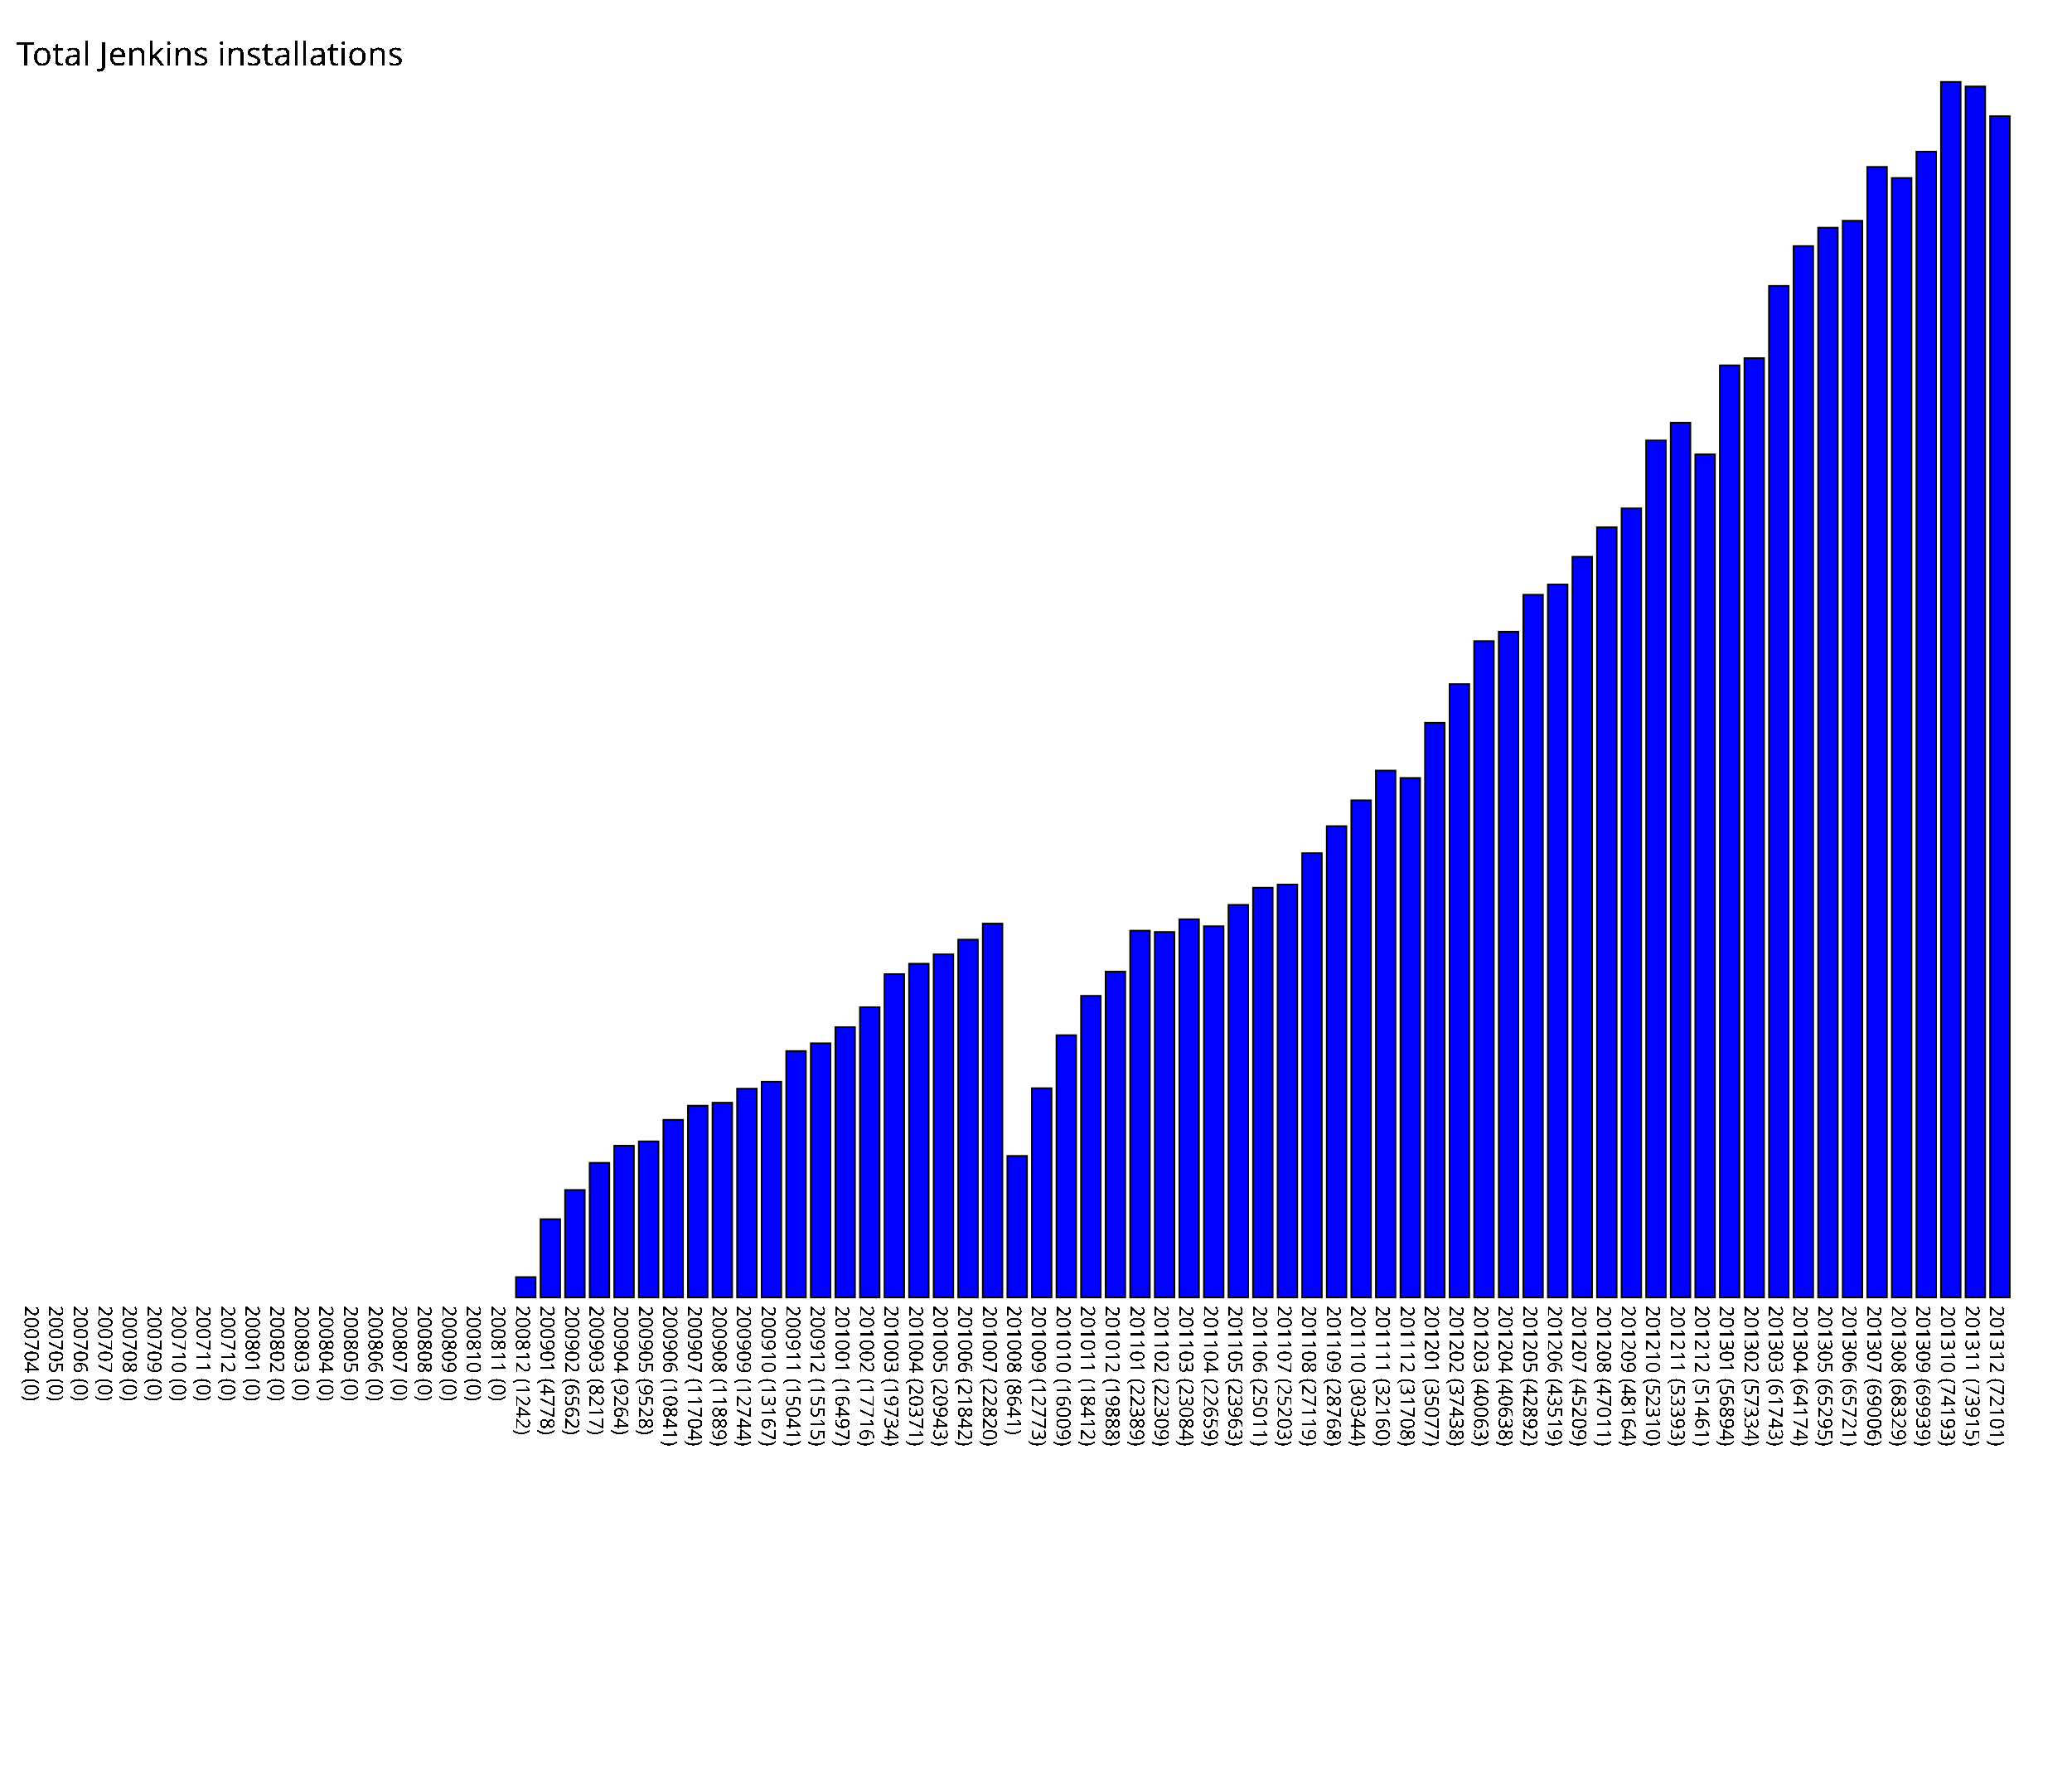
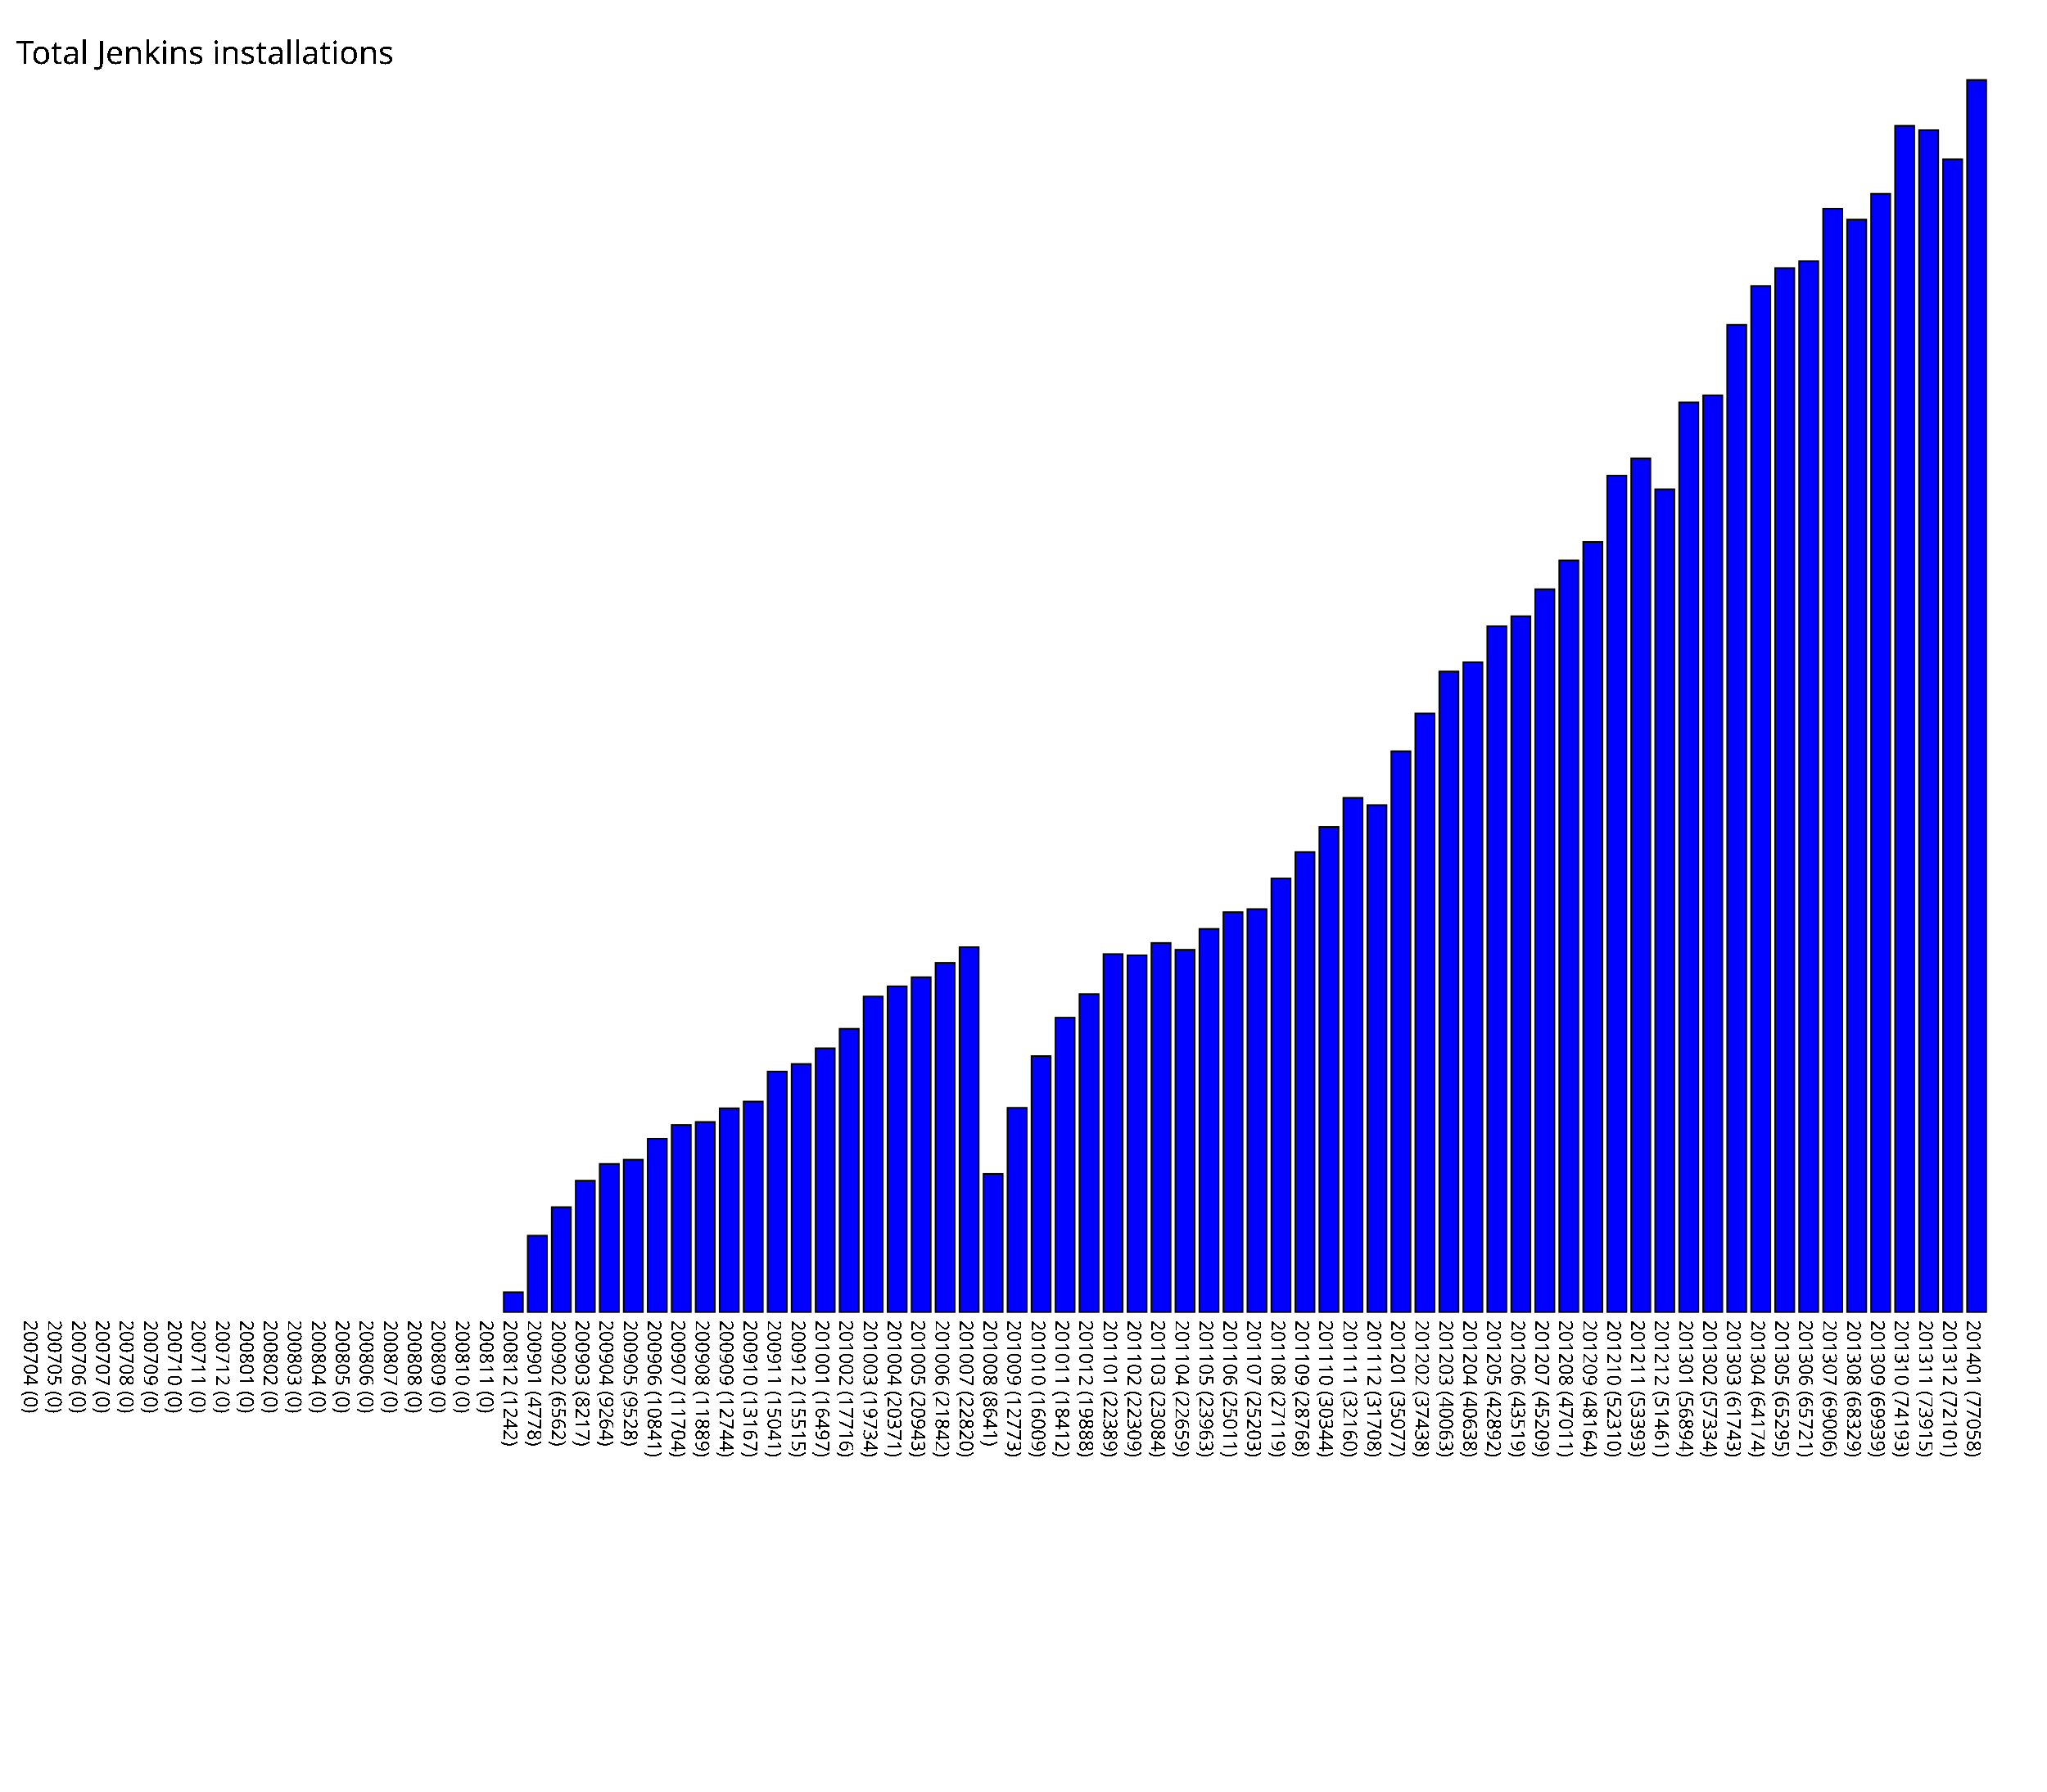
- <svg xmlns="http://www.w3.org/2000/svg" version="1.1" preserveAspectRatio="xMidYMid meet" viewBox="0 0 1265 1091.93">
-   <rect fill="blue" height="0" stroke="black" width="12" x="15" y="791.93" />
-   <text x="15" y="796.93" font-family="Tahoma" font-size="12" transform="rotate(90 15,796.93)" text-rendering="optimizeSpeed" fill="#000000;">200704 (0)</text>
-   <rect fill="blue" height="0" stroke="black" width="12" x="30" y="791.93" />
-   <text x="30" y="796.93" font-family="Tahoma" font-size="12" transform="rotate(90 30,796.93)" text-rendering="optimizeSpeed" fill="#000000;">200705 (0)</text>
-   <rect fill="blue" height="0" stroke="black" width="12" x="45" y="791.93" />
-   <text x="45" y="796.93" font-family="Tahoma" font-size="12" transform="rotate(90 45,796.93)" text-rendering="optimizeSpeed" fill="#000000;">200706 (0)</text>
-   <rect fill="blue" height="0" stroke="black" width="12" x="60" y="791.93" />
-   <text x="60" y="796.93" font-family="Tahoma" font-size="12" transform="rotate(90 60,796.93)" text-rendering="optimizeSpeed" fill="#000000;">200707 (0)</text>
-   <rect fill="blue" height="0" stroke="black" width="12" x="75" y="791.93" />
-   <text x="75" y="796.93" font-family="Tahoma" font-size="12" transform="rotate(90 75,796.93)" text-rendering="optimizeSpeed" fill="#000000;">200708 (0)</text>
-   <rect fill="blue" height="0" stroke="black" width="12" x="90" y="791.93" />
-   <text x="90" y="796.93" font-family="Tahoma" font-size="12" transform="rotate(90 90,796.93)" text-rendering="optimizeSpeed" fill="#000000;">200709 (0)</text>
-   <rect fill="blue" height="0" stroke="black" width="12" x="105" y="791.93" />
-   <text x="105" y="796.93" font-family="Tahoma" font-size="12" transform="rotate(90 105,796.93)" text-rendering="optimizeSpeed" fill="#000000;">200710 (0)</text>
-   <rect fill="blue" height="0" stroke="black" width="12" x="120" y="791.93" />
-   <text x="120" y="796.93" font-family="Tahoma" font-size="12" transform="rotate(90 120,796.93)" text-rendering="optimizeSpeed" fill="#000000;">200711 (0)</text>
-   <rect fill="blue" height="0" stroke="black" width="12" x="135" y="791.93" />
-   <text x="135" y="796.93" font-family="Tahoma" font-size="12" transform="rotate(90 135,796.93)" text-rendering="optimizeSpeed" fill="#000000;">200712 (0)</text>
-   <rect fill="blue" height="0" stroke="black" width="12" x="150" y="791.93" />
-   <text x="150" y="796.93" font-family="Tahoma" font-size="12" transform="rotate(90 150,796.93)" text-rendering="optimizeSpeed" fill="#000000;">200801 (0)</text>
-   <rect fill="blue" height="0" stroke="black" width="12" x="165" y="791.93" />
-   <text x="165" y="796.93" font-family="Tahoma" font-size="12" transform="rotate(90 165,796.93)" text-rendering="optimizeSpeed" fill="#000000;">200802 (0)</text>
-   <rect fill="blue" height="0" stroke="black" width="12" x="180" y="791.93" />
-   <text x="180" y="796.93" font-family="Tahoma" font-size="12" transform="rotate(90 180,796.93)" text-rendering="optimizeSpeed" fill="#000000;">200803 (0)</text>
-   <rect fill="blue" height="0" stroke="black" width="12" x="195" y="791.93" />
-   <text x="195" y="796.93" font-family="Tahoma" font-size="12" transform="rotate(90 195,796.93)" text-rendering="optimizeSpeed" fill="#000000;">200804 (0)</text>
-   <rect fill="blue" height="0" stroke="black" width="12" x="210" y="791.93" />
-   <text x="210" y="796.93" font-family="Tahoma" font-size="12" transform="rotate(90 210,796.93)" text-rendering="optimizeSpeed" fill="#000000;">200805 (0)</text>
-   <rect fill="blue" height="0" stroke="black" width="12" x="225" y="791.93" />
-   <text x="225" y="796.93" font-family="Tahoma" font-size="12" transform="rotate(90 225,796.93)" text-rendering="optimizeSpeed" fill="#000000;">200806 (0)</text>
-   <rect fill="blue" height="0" stroke="black" width="12" x="240" y="791.93" />
-   <text x="240" y="796.93" font-family="Tahoma" font-size="12" transform="rotate(90 240,796.93)" text-rendering="optimizeSpeed" fill="#000000;">200807 (0)</text>
-   <rect fill="blue" height="0" stroke="black" width="12" x="255" y="791.93" />
-   <text x="255" y="796.93" font-family="Tahoma" font-size="12" transform="rotate(90 255,796.93)" text-rendering="optimizeSpeed" fill="#000000;">200808 (0)</text>
-   <rect fill="blue" height="0" stroke="black" width="12" x="270" y="791.93" />
-   <text x="270" y="796.93" font-family="Tahoma" font-size="12" transform="rotate(90 270,796.93)" text-rendering="optimizeSpeed" fill="#000000;">200809 (0)</text>
-   <rect fill="blue" height="0" stroke="black" width="12" x="285" y="791.93" />
-   <text x="285" y="796.93" font-family="Tahoma" font-size="12" transform="rotate(90 285,796.93)" text-rendering="optimizeSpeed" fill="#000000;">200810 (0)</text>
-   <rect fill="blue" height="0" stroke="black" width="12" x="300" y="791.93" />
-   <text x="300" y="796.93" font-family="Tahoma" font-size="12" transform="rotate(90 300,796.93)" text-rendering="optimizeSpeed" fill="#000000;">200811 (0)</text>
-   <rect fill="blue" height="12.42" stroke="black" width="12" x="315" y="779.51" />
-   <text x="315" y="796.93" font-family="Tahoma" font-size="12" transform="rotate(90 315,796.93)" text-rendering="optimizeSpeed" fill="#000000;">200812 (1242)</text>
-   <rect fill="blue" height="47.78" stroke="black" width="12" x="330" y="744.15" />
-   <text x="330" y="796.93" font-family="Tahoma" font-size="12" transform="rotate(90 330,796.93)" text-rendering="optimizeSpeed" fill="#000000;">200901 (4778)</text>
-   <rect fill="blue" height="65.62" stroke="black" width="12" x="345" y="726.31" />
-   <text x="345" y="796.93" font-family="Tahoma" font-size="12" transform="rotate(90 345,796.93)" text-rendering="optimizeSpeed" fill="#000000;">200902 (6562)</text>
-   <rect fill="blue" height="82.17" stroke="black" width="12" x="360" y="709.76" />
-   <text x="360" y="796.93" font-family="Tahoma" font-size="12" transform="rotate(90 360,796.93)" text-rendering="optimizeSpeed" fill="#000000;">200903 (8217)</text>
-   <rect fill="blue" height="92.64" stroke="black" width="12" x="375" y="699.29" />
-   <text x="375" y="796.93" font-family="Tahoma" font-size="12" transform="rotate(90 375,796.93)" text-rendering="optimizeSpeed" fill="#000000;">200904 (9264)</text>
-   <rect fill="blue" height="95.28" stroke="black" width="12" x="390" y="696.65" />
-   <text x="390" y="796.93" font-family="Tahoma" font-size="12" transform="rotate(90 390,796.93)" text-rendering="optimizeSpeed" fill="#000000;">200905 (9528)</text>
-   <rect fill="blue" height="108.41" stroke="black" width="12" x="405" y="683.52" />
-   <text x="405" y="796.93" font-family="Tahoma" font-size="12" transform="rotate(90 405,796.93)" text-rendering="optimizeSpeed" fill="#000000;">200906 (10841)</text>
-   <rect fill="blue" height="117.04" stroke="black" width="12" x="420" y="674.89" />
-   <text x="420" y="796.93" font-family="Tahoma" font-size="12" transform="rotate(90 420,796.93)" text-rendering="optimizeSpeed" fill="#000000;">200907 (11704)</text>
-   <rect fill="blue" height="118.89" stroke="black" width="12" x="435" y="673.04" />
-   <text x="435" y="796.93" font-family="Tahoma" font-size="12" transform="rotate(90 435,796.93)" text-rendering="optimizeSpeed" fill="#000000;">200908 (11889)</text>
-   <rect fill="blue" height="127.44" stroke="black" width="12" x="450" y="664.49" />
-   <text x="450" y="796.93" font-family="Tahoma" font-size="12" transform="rotate(90 450,796.93)" text-rendering="optimizeSpeed" fill="#000000;">200909 (12744)</text>
-   <rect fill="blue" height="131.67" stroke="black" width="12" x="465" y="660.26" />
-   <text x="465" y="796.93" font-family="Tahoma" font-size="12" transform="rotate(90 465,796.93)" text-rendering="optimizeSpeed" fill="#000000;">200910 (13167)</text>
-   <rect fill="blue" height="150.41" stroke="black" width="12" x="480" y="641.52" />
-   <text x="480" y="796.93" font-family="Tahoma" font-size="12" transform="rotate(90 480,796.93)" text-rendering="optimizeSpeed" fill="#000000;">200911 (15041)</text>
-   <rect fill="blue" height="155.15" stroke="black" width="12" x="495" y="636.78" />
-   <text x="495" y="796.93" font-family="Tahoma" font-size="12" transform="rotate(90 495,796.93)" text-rendering="optimizeSpeed" fill="#000000;">200912 (15515)</text>
-   <rect fill="blue" height="164.97" stroke="black" width="12" x="510" y="626.96" />
-   <text x="510" y="796.93" font-family="Tahoma" font-size="12" transform="rotate(90 510,796.93)" text-rendering="optimizeSpeed" fill="#000000;">201001 (16497)</text>
-   <rect fill="blue" height="177.16" stroke="black" width="12" x="525" y="614.77" />
-   <text x="525" y="796.93" font-family="Tahoma" font-size="12" transform="rotate(90 525,796.93)" text-rendering="optimizeSpeed" fill="#000000;">201002 (17716)</text>
-   <rect fill="blue" height="197.34" stroke="black" width="12" x="540" y="594.59" />
-   <text x="540" y="796.93" font-family="Tahoma" font-size="12" transform="rotate(90 540,796.93)" text-rendering="optimizeSpeed" fill="#000000;">201003 (19734)</text>
-   <rect fill="blue" height="203.71" stroke="black" width="12" x="555" y="588.22" />
-   <text x="555" y="796.93" font-family="Tahoma" font-size="12" transform="rotate(90 555,796.93)" text-rendering="optimizeSpeed" fill="#000000;">201004 (20371)</text>
-   <rect fill="blue" height="209.43" stroke="black" width="12" x="570" y="582.50" />
-   <text x="570" y="796.93" font-family="Tahoma" font-size="12" transform="rotate(90 570,796.93)" text-rendering="optimizeSpeed" fill="#000000;">201005 (20943)</text>
-   <rect fill="blue" height="218.42" stroke="black" width="12" x="585" y="573.51" />
-   <text x="585" y="796.93" font-family="Tahoma" font-size="12" transform="rotate(90 585,796.93)" text-rendering="optimizeSpeed" fill="#000000;">201006 (21842)</text>
-   <rect fill="blue" height="228.2" stroke="black" width="12" x="600" y="563.73" />
-   <text x="600" y="796.93" font-family="Tahoma" font-size="12" transform="rotate(90 600,796.93)" text-rendering="optimizeSpeed" fill="#000000;">201007 (22820)</text>
-   <rect fill="blue" height="86.41" stroke="black" width="12" x="615" y="705.52" />
-   <text x="615" y="796.93" font-family="Tahoma" font-size="12" transform="rotate(90 615,796.93)" text-rendering="optimizeSpeed" fill="#000000;">201008 (8641)</text>
-   <rect fill="blue" height="127.73" stroke="black" width="12" x="630" y="664.20" />
-   <text x="630" y="796.93" font-family="Tahoma" font-size="12" transform="rotate(90 630,796.93)" text-rendering="optimizeSpeed" fill="#000000;">201009 (12773)</text>
-   <rect fill="blue" height="160.09" stroke="black" width="12" x="645" y="631.84" />
-   <text x="645" y="796.93" font-family="Tahoma" font-size="12" transform="rotate(90 645,796.93)" text-rendering="optimizeSpeed" fill="#000000;">201010 (16009)</text>
-   <rect fill="blue" height="184.12" stroke="black" width="12" x="660" y="607.81" />
-   <text x="660" y="796.93" font-family="Tahoma" font-size="12" transform="rotate(90 660,796.93)" text-rendering="optimizeSpeed" fill="#000000;">201011 (18412)</text>
-   <rect fill="blue" height="198.88" stroke="black" width="12" x="675" y="593.05" />
-   <text x="675" y="796.93" font-family="Tahoma" font-size="12" transform="rotate(90 675,796.93)" text-rendering="optimizeSpeed" fill="#000000;">201012 (19888)</text>
-   <rect fill="blue" height="223.89" stroke="black" width="12" x="690" y="568.04" />
-   <text x="690" y="796.93" font-family="Tahoma" font-size="12" transform="rotate(90 690,796.93)" text-rendering="optimizeSpeed" fill="#000000;">201101 (22389)</text>
-   <rect fill="blue" height="223.09" stroke="black" width="12" x="705" y="568.84" />
-   <text x="705" y="796.93" font-family="Tahoma" font-size="12" transform="rotate(90 705,796.93)" text-rendering="optimizeSpeed" fill="#000000;">201102 (22309)</text>
-   <rect fill="blue" height="230.84" stroke="black" width="12" x="720" y="561.09" />
-   <text x="720" y="796.93" font-family="Tahoma" font-size="12" transform="rotate(90 720,796.93)" text-rendering="optimizeSpeed" fill="#000000;">201103 (23084)</text>
-   <rect fill="blue" height="226.59" stroke="black" width="12" x="735" y="565.34" />
-   <text x="735" y="796.93" font-family="Tahoma" font-size="12" transform="rotate(90 735,796.93)" text-rendering="optimizeSpeed" fill="#000000;">201104 (22659)</text>
-   <rect fill="blue" height="239.63" stroke="black" width="12" x="750" y="552.30" />
-   <text x="750" y="796.93" font-family="Tahoma" font-size="12" transform="rotate(90 750,796.93)" text-rendering="optimizeSpeed" fill="#000000;">201105 (23963)</text>
-   <rect fill="blue" height="250.11" stroke="black" width="12" x="765" y="541.82" />
-   <text x="765" y="796.93" font-family="Tahoma" font-size="12" transform="rotate(90 765,796.93)" text-rendering="optimizeSpeed" fill="#000000;">201106 (25011)</text>
-   <rect fill="blue" height="252.03" stroke="black" width="12" x="780" y="539.90" />
-   <text x="780" y="796.93" font-family="Tahoma" font-size="12" transform="rotate(90 780,796.93)" text-rendering="optimizeSpeed" fill="#000000;">201107 (25203)</text>
-   <rect fill="blue" height="271.19" stroke="black" width="12" x="795" y="520.74" />
-   <text x="795" y="796.93" font-family="Tahoma" font-size="12" transform="rotate(90 795,796.93)" text-rendering="optimizeSpeed" fill="#000000;">201108 (27119)</text>
-   <rect fill="blue" height="287.68" stroke="black" width="12" x="810" y="504.25" />
-   <text x="810" y="796.93" font-family="Tahoma" font-size="12" transform="rotate(90 810,796.93)" text-rendering="optimizeSpeed" fill="#000000;">201109 (28768)</text>
-   <rect fill="blue" height="303.44" stroke="black" width="12" x="825" y="488.49" />
-   <text x="825" y="796.93" font-family="Tahoma" font-size="12" transform="rotate(90 825,796.93)" text-rendering="optimizeSpeed" fill="#000000;">201110 (30344)</text>
-   <rect fill="blue" height="321.6" stroke="black" width="12" x="840" y="470.33" />
-   <text x="840" y="796.93" font-family="Tahoma" font-size="12" transform="rotate(90 840,796.93)" text-rendering="optimizeSpeed" fill="#000000;">201111 (32160)</text>
-   <rect fill="blue" height="317.08" stroke="black" width="12" x="855" y="474.85" />
-   <text x="855" y="796.93" font-family="Tahoma" font-size="12" transform="rotate(90 855,796.93)" text-rendering="optimizeSpeed" fill="#000000;">201112 (31708)</text>
-   <rect fill="blue" height="350.77" stroke="black" width="12" x="870" y="441.16" />
-   <text x="870" y="796.93" font-family="Tahoma" font-size="12" transform="rotate(90 870,796.93)" text-rendering="optimizeSpeed" fill="#000000;">201201 (35077)</text>
-   <rect fill="blue" height="374.38" stroke="black" width="12" x="885" y="417.55" />
-   <text x="885" y="796.93" font-family="Tahoma" font-size="12" transform="rotate(90 885,796.93)" text-rendering="optimizeSpeed" fill="#000000;">201202 (37438)</text>
-   <rect fill="blue" height="400.63" stroke="black" width="12" x="900" y="391.30" />
-   <text x="900" y="796.93" font-family="Tahoma" font-size="12" transform="rotate(90 900,796.93)" text-rendering="optimizeSpeed" fill="#000000;">201203 (40063)</text>
-   <rect fill="blue" height="406.38" stroke="black" width="12" x="915" y="385.55" />
-   <text x="915" y="796.93" font-family="Tahoma" font-size="12" transform="rotate(90 915,796.93)" text-rendering="optimizeSpeed" fill="#000000;">201204 (40638)</text>
-   <rect fill="blue" height="428.92" stroke="black" width="12" x="930" y="363.01" />
-   <text x="930" y="796.93" font-family="Tahoma" font-size="12" transform="rotate(90 930,796.93)" text-rendering="optimizeSpeed" fill="#000000;">201205 (42892)</text>
-   <rect fill="blue" height="435.19" stroke="black" width="12" x="945" y="356.74" />
-   <text x="945" y="796.93" font-family="Tahoma" font-size="12" transform="rotate(90 945,796.93)" text-rendering="optimizeSpeed" fill="#000000;">201206 (43519)</text>
-   <rect fill="blue" height="452.09" stroke="black" width="12" x="960" y="339.84" />
-   <text x="960" y="796.93" font-family="Tahoma" font-size="12" transform="rotate(90 960,796.93)" text-rendering="optimizeSpeed" fill="#000000;">201207 (45209)</text>
-   <rect fill="blue" height="470.11" stroke="black" width="12" x="975" y="321.82" />
-   <text x="975" y="796.93" font-family="Tahoma" font-size="12" transform="rotate(90 975,796.93)" text-rendering="optimizeSpeed" fill="#000000;">201208 (47011)</text>
-   <rect fill="blue" height="481.64" stroke="black" width="12" x="990" y="310.29" />
-   <text x="990" y="796.93" font-family="Tahoma" font-size="12" transform="rotate(90 990,796.93)" text-rendering="optimizeSpeed" fill="#000000;">201209 (48164)</text>
-   <rect fill="blue" height="523.1" stroke="black" width="12" x="1005" y="268.83" />
-   <text x="1005" y="796.93" font-family="Tahoma" font-size="12" transform="rotate(90 1005,796.93)" text-rendering="optimizeSpeed" fill="#000000;">201210 (52310)</text>
-   <rect fill="blue" height="533.93" stroke="black" width="12" x="1020" y="258.00" />
-   <text x="1020" y="796.93" font-family="Tahoma" font-size="12" transform="rotate(90 1020,796.93)" text-rendering="optimizeSpeed" fill="#000000;">201211 (53393)</text>
-   <rect fill="blue" height="514.61" stroke="black" width="12" x="1035" y="277.32" />
-   <text x="1035" y="796.93" font-family="Tahoma" font-size="12" transform="rotate(90 1035,796.93)" text-rendering="optimizeSpeed" fill="#000000;">201212 (51461)</text>
-   <rect fill="blue" height="568.94" stroke="black" width="12" x="1050" y="222.99" />
-   <text x="1050" y="796.93" font-family="Tahoma" font-size="12" transform="rotate(90 1050,796.93)" text-rendering="optimizeSpeed" fill="#000000;">201301 (56894)</text>
-   <rect fill="blue" height="573.34" stroke="black" width="12" x="1065" y="218.59" />
-   <text x="1065" y="796.93" font-family="Tahoma" font-size="12" transform="rotate(90 1065,796.93)" text-rendering="optimizeSpeed" fill="#000000;">201302 (57334)</text>
-   <rect fill="blue" height="617.43" stroke="black" width="12" x="1080" y="174.50" />
-   <text x="1080" y="796.93" font-family="Tahoma" font-size="12" transform="rotate(90 1080,796.93)" text-rendering="optimizeSpeed" fill="#000000;">201303 (61743)</text>
-   <rect fill="blue" height="641.74" stroke="black" width="12" x="1095" y="150.19" />
-   <text x="1095" y="796.93" font-family="Tahoma" font-size="12" transform="rotate(90 1095,796.93)" text-rendering="optimizeSpeed" fill="#000000;">201304 (64174)</text>
-   <rect fill="blue" height="652.95" stroke="black" width="12" x="1110" y="138.98" />
-   <text x="1110" y="796.93" font-family="Tahoma" font-size="12" transform="rotate(90 1110,796.93)" text-rendering="optimizeSpeed" fill="#000000;">201305 (65295)</text>
-   <rect fill="blue" height="657.21" stroke="black" width="12" x="1125" y="134.72" />
-   <text x="1125" y="796.93" font-family="Tahoma" font-size="12" transform="rotate(90 1125,796.93)" text-rendering="optimizeSpeed" fill="#000000;">201306 (65721)</text>
-   <rect fill="blue" height="690.06" stroke="black" width="12" x="1140" y="101.87" />
-   <text x="1140" y="796.93" font-family="Tahoma" font-size="12" transform="rotate(90 1140,796.93)" text-rendering="optimizeSpeed" fill="#000000;">201307 (69006)</text>
-   <rect fill="blue" height="683.29" stroke="black" width="12" x="1155" y="108.64" />
-   <text x="1155" y="796.93" font-family="Tahoma" font-size="12" transform="rotate(90 1155,796.93)" text-rendering="optimizeSpeed" fill="#000000;">201308 (68329)</text>
-   <rect fill="blue" height="699.39" stroke="black" width="12" x="1170" y="92.54" />
-   <text x="1170" y="796.93" font-family="Tahoma" font-size="12" transform="rotate(90 1170,796.93)" text-rendering="optimizeSpeed" fill="#000000;">201309 (69939)</text>
-   <rect fill="blue" height="741.93" stroke="black" width="12" x="1185" y="50.00" />
-   <text x="1185" y="796.93" font-family="Tahoma" font-size="12" transform="rotate(90 1185,796.93)" text-rendering="optimizeSpeed" fill="#000000;">201310 (74193)</text>
-   <rect fill="blue" height="739.15" stroke="black" width="12" x="1200" y="52.78" />
-   <text x="1200" y="796.93" font-family="Tahoma" font-size="12" transform="rotate(90 1200,796.93)" text-rendering="optimizeSpeed" fill="#000000;">201311 (73915)</text>
-   <rect fill="blue" height="721.01" stroke="black" width="12" x="1215" y="70.92" />
-   <text x="1215" y="796.93" font-family="Tahoma" font-size="12" transform="rotate(90 1215,796.93)" text-rendering="optimizeSpeed" fill="#000000;">201312 (72101)</text>
+ <svg xmlns="http://www.w3.org/2000/svg" version="1.1" preserveAspectRatio="xMidYMid meet" viewBox="0 0 1280 1120.58">
+   <rect fill="blue" height="0" stroke="black" width="12" x="15" y="820.58" />
+   <text x="15" y="825.58" font-family="Tahoma" font-size="12" transform="rotate(90 15,825.58)" text-rendering="optimizeSpeed" fill="#000000;">200704 (0)</text>
+   <rect fill="blue" height="0" stroke="black" width="12" x="30" y="820.58" />
+   <text x="30" y="825.58" font-family="Tahoma" font-size="12" transform="rotate(90 30,825.58)" text-rendering="optimizeSpeed" fill="#000000;">200705 (0)</text>
+   <rect fill="blue" height="0" stroke="black" width="12" x="45" y="820.58" />
+   <text x="45" y="825.58" font-family="Tahoma" font-size="12" transform="rotate(90 45,825.58)" text-rendering="optimizeSpeed" fill="#000000;">200706 (0)</text>
+   <rect fill="blue" height="0" stroke="black" width="12" x="60" y="820.58" />
+   <text x="60" y="825.58" font-family="Tahoma" font-size="12" transform="rotate(90 60,825.58)" text-rendering="optimizeSpeed" fill="#000000;">200707 (0)</text>
+   <rect fill="blue" height="0" stroke="black" width="12" x="75" y="820.58" />
+   <text x="75" y="825.58" font-family="Tahoma" font-size="12" transform="rotate(90 75,825.58)" text-rendering="optimizeSpeed" fill="#000000;">200708 (0)</text>
+   <rect fill="blue" height="0" stroke="black" width="12" x="90" y="820.58" />
+   <text x="90" y="825.58" font-family="Tahoma" font-size="12" transform="rotate(90 90,825.58)" text-rendering="optimizeSpeed" fill="#000000;">200709 (0)</text>
+   <rect fill="blue" height="0" stroke="black" width="12" x="105" y="820.58" />
+   <text x="105" y="825.58" font-family="Tahoma" font-size="12" transform="rotate(90 105,825.58)" text-rendering="optimizeSpeed" fill="#000000;">200710 (0)</text>
+   <rect fill="blue" height="0" stroke="black" width="12" x="120" y="820.58" />
+   <text x="120" y="825.58" font-family="Tahoma" font-size="12" transform="rotate(90 120,825.58)" text-rendering="optimizeSpeed" fill="#000000;">200711 (0)</text>
+   <rect fill="blue" height="0" stroke="black" width="12" x="135" y="820.58" />
+   <text x="135" y="825.58" font-family="Tahoma" font-size="12" transform="rotate(90 135,825.58)" text-rendering="optimizeSpeed" fill="#000000;">200712 (0)</text>
+   <rect fill="blue" height="0" stroke="black" width="12" x="150" y="820.58" />
+   <text x="150" y="825.58" font-family="Tahoma" font-size="12" transform="rotate(90 150,825.58)" text-rendering="optimizeSpeed" fill="#000000;">200801 (0)</text>
+   <rect fill="blue" height="0" stroke="black" width="12" x="165" y="820.58" />
+   <text x="165" y="825.58" font-family="Tahoma" font-size="12" transform="rotate(90 165,825.58)" text-rendering="optimizeSpeed" fill="#000000;">200802 (0)</text>
+   <rect fill="blue" height="0" stroke="black" width="12" x="180" y="820.58" />
+   <text x="180" y="825.58" font-family="Tahoma" font-size="12" transform="rotate(90 180,825.58)" text-rendering="optimizeSpeed" fill="#000000;">200803 (0)</text>
+   <rect fill="blue" height="0" stroke="black" width="12" x="195" y="820.58" />
+   <text x="195" y="825.58" font-family="Tahoma" font-size="12" transform="rotate(90 195,825.58)" text-rendering="optimizeSpeed" fill="#000000;">200804 (0)</text>
+   <rect fill="blue" height="0" stroke="black" width="12" x="210" y="820.58" />
+   <text x="210" y="825.58" font-family="Tahoma" font-size="12" transform="rotate(90 210,825.58)" text-rendering="optimizeSpeed" fill="#000000;">200805 (0)</text>
+   <rect fill="blue" height="0" stroke="black" width="12" x="225" y="820.58" />
+   <text x="225" y="825.58" font-family="Tahoma" font-size="12" transform="rotate(90 225,825.58)" text-rendering="optimizeSpeed" fill="#000000;">200806 (0)</text>
+   <rect fill="blue" height="0" stroke="black" width="12" x="240" y="820.58" />
+   <text x="240" y="825.58" font-family="Tahoma" font-size="12" transform="rotate(90 240,825.58)" text-rendering="optimizeSpeed" fill="#000000;">200807 (0)</text>
+   <rect fill="blue" height="0" stroke="black" width="12" x="255" y="820.58" />
+   <text x="255" y="825.58" font-family="Tahoma" font-size="12" transform="rotate(90 255,825.58)" text-rendering="optimizeSpeed" fill="#000000;">200808 (0)</text>
+   <rect fill="blue" height="0" stroke="black" width="12" x="270" y="820.58" />
+   <text x="270" y="825.58" font-family="Tahoma" font-size="12" transform="rotate(90 270,825.58)" text-rendering="optimizeSpeed" fill="#000000;">200809 (0)</text>
+   <rect fill="blue" height="0" stroke="black" width="12" x="285" y="820.58" />
+   <text x="285" y="825.58" font-family="Tahoma" font-size="12" transform="rotate(90 285,825.58)" text-rendering="optimizeSpeed" fill="#000000;">200810 (0)</text>
+   <rect fill="blue" height="0" stroke="black" width="12" x="300" y="820.58" />
+   <text x="300" y="825.58" font-family="Tahoma" font-size="12" transform="rotate(90 300,825.58)" text-rendering="optimizeSpeed" fill="#000000;">200811 (0)</text>
+   <rect fill="blue" height="12.42" stroke="black" width="12" x="315" y="808.16" />
+   <text x="315" y="825.58" font-family="Tahoma" font-size="12" transform="rotate(90 315,825.58)" text-rendering="optimizeSpeed" fill="#000000;">200812 (1242)</text>
+   <rect fill="blue" height="47.78" stroke="black" width="12" x="330" y="772.80" />
+   <text x="330" y="825.58" font-family="Tahoma" font-size="12" transform="rotate(90 330,825.58)" text-rendering="optimizeSpeed" fill="#000000;">200901 (4778)</text>
+   <rect fill="blue" height="65.62" stroke="black" width="12" x="345" y="754.96" />
+   <text x="345" y="825.58" font-family="Tahoma" font-size="12" transform="rotate(90 345,825.58)" text-rendering="optimizeSpeed" fill="#000000;">200902 (6562)</text>
+   <rect fill="blue" height="82.17" stroke="black" width="12" x="360" y="738.41" />
+   <text x="360" y="825.58" font-family="Tahoma" font-size="12" transform="rotate(90 360,825.58)" text-rendering="optimizeSpeed" fill="#000000;">200903 (8217)</text>
+   <rect fill="blue" height="92.64" stroke="black" width="12" x="375" y="727.94" />
+   <text x="375" y="825.58" font-family="Tahoma" font-size="12" transform="rotate(90 375,825.58)" text-rendering="optimizeSpeed" fill="#000000;">200904 (9264)</text>
+   <rect fill="blue" height="95.28" stroke="black" width="12" x="390" y="725.30" />
+   <text x="390" y="825.58" font-family="Tahoma" font-size="12" transform="rotate(90 390,825.58)" text-rendering="optimizeSpeed" fill="#000000;">200905 (9528)</text>
+   <rect fill="blue" height="108.41" stroke="black" width="12" x="405" y="712.17" />
+   <text x="405" y="825.58" font-family="Tahoma" font-size="12" transform="rotate(90 405,825.58)" text-rendering="optimizeSpeed" fill="#000000;">200906 (10841)</text>
+   <rect fill="blue" height="117.04" stroke="black" width="12" x="420" y="703.54" />
+   <text x="420" y="825.58" font-family="Tahoma" font-size="12" transform="rotate(90 420,825.58)" text-rendering="optimizeSpeed" fill="#000000;">200907 (11704)</text>
+   <rect fill="blue" height="118.89" stroke="black" width="12" x="435" y="701.69" />
+   <text x="435" y="825.58" font-family="Tahoma" font-size="12" transform="rotate(90 435,825.58)" text-rendering="optimizeSpeed" fill="#000000;">200908 (11889)</text>
+   <rect fill="blue" height="127.44" stroke="black" width="12" x="450" y="693.14" />
+   <text x="450" y="825.58" font-family="Tahoma" font-size="12" transform="rotate(90 450,825.58)" text-rendering="optimizeSpeed" fill="#000000;">200909 (12744)</text>
+   <rect fill="blue" height="131.67" stroke="black" width="12" x="465" y="688.91" />
+   <text x="465" y="825.58" font-family="Tahoma" font-size="12" transform="rotate(90 465,825.58)" text-rendering="optimizeSpeed" fill="#000000;">200910 (13167)</text>
+   <rect fill="blue" height="150.41" stroke="black" width="12" x="480" y="670.17" />
+   <text x="480" y="825.58" font-family="Tahoma" font-size="12" transform="rotate(90 480,825.58)" text-rendering="optimizeSpeed" fill="#000000;">200911 (15041)</text>
+   <rect fill="blue" height="155.15" stroke="black" width="12" x="495" y="665.43" />
+   <text x="495" y="825.58" font-family="Tahoma" font-size="12" transform="rotate(90 495,825.58)" text-rendering="optimizeSpeed" fill="#000000;">200912 (15515)</text>
+   <rect fill="blue" height="164.97" stroke="black" width="12" x="510" y="655.61" />
+   <text x="510" y="825.58" font-family="Tahoma" font-size="12" transform="rotate(90 510,825.58)" text-rendering="optimizeSpeed" fill="#000000;">201001 (16497)</text>
+   <rect fill="blue" height="177.16" stroke="black" width="12" x="525" y="643.42" />
+   <text x="525" y="825.58" font-family="Tahoma" font-size="12" transform="rotate(90 525,825.58)" text-rendering="optimizeSpeed" fill="#000000;">201002 (17716)</text>
+   <rect fill="blue" height="197.34" stroke="black" width="12" x="540" y="623.24" />
+   <text x="540" y="825.58" font-family="Tahoma" font-size="12" transform="rotate(90 540,825.58)" text-rendering="optimizeSpeed" fill="#000000;">201003 (19734)</text>
+   <rect fill="blue" height="203.71" stroke="black" width="12" x="555" y="616.87" />
+   <text x="555" y="825.58" font-family="Tahoma" font-size="12" transform="rotate(90 555,825.58)" text-rendering="optimizeSpeed" fill="#000000;">201004 (20371)</text>
+   <rect fill="blue" height="209.43" stroke="black" width="12" x="570" y="611.15" />
+   <text x="570" y="825.58" font-family="Tahoma" font-size="12" transform="rotate(90 570,825.58)" text-rendering="optimizeSpeed" fill="#000000;">201005 (20943)</text>
+   <rect fill="blue" height="218.42" stroke="black" width="12" x="585" y="602.16" />
+   <text x="585" y="825.58" font-family="Tahoma" font-size="12" transform="rotate(90 585,825.58)" text-rendering="optimizeSpeed" fill="#000000;">201006 (21842)</text>
+   <rect fill="blue" height="228.2" stroke="black" width="12" x="600" y="592.38" />
+   <text x="600" y="825.58" font-family="Tahoma" font-size="12" transform="rotate(90 600,825.58)" text-rendering="optimizeSpeed" fill="#000000;">201007 (22820)</text>
+   <rect fill="blue" height="86.41" stroke="black" width="12" x="615" y="734.17" />
+   <text x="615" y="825.58" font-family="Tahoma" font-size="12" transform="rotate(90 615,825.58)" text-rendering="optimizeSpeed" fill="#000000;">201008 (8641)</text>
+   <rect fill="blue" height="127.73" stroke="black" width="12" x="630" y="692.85" />
+   <text x="630" y="825.58" font-family="Tahoma" font-size="12" transform="rotate(90 630,825.58)" text-rendering="optimizeSpeed" fill="#000000;">201009 (12773)</text>
+   <rect fill="blue" height="160.09" stroke="black" width="12" x="645" y="660.49" />
+   <text x="645" y="825.58" font-family="Tahoma" font-size="12" transform="rotate(90 645,825.58)" text-rendering="optimizeSpeed" fill="#000000;">201010 (16009)</text>
+   <rect fill="blue" height="184.12" stroke="black" width="12" x="660" y="636.46" />
+   <text x="660" y="825.58" font-family="Tahoma" font-size="12" transform="rotate(90 660,825.58)" text-rendering="optimizeSpeed" fill="#000000;">201011 (18412)</text>
+   <rect fill="blue" height="198.88" stroke="black" width="12" x="675" y="621.70" />
+   <text x="675" y="825.58" font-family="Tahoma" font-size="12" transform="rotate(90 675,825.58)" text-rendering="optimizeSpeed" fill="#000000;">201012 (19888)</text>
+   <rect fill="blue" height="223.89" stroke="black" width="12" x="690" y="596.69" />
+   <text x="690" y="825.58" font-family="Tahoma" font-size="12" transform="rotate(90 690,825.58)" text-rendering="optimizeSpeed" fill="#000000;">201101 (22389)</text>
+   <rect fill="blue" height="223.09" stroke="black" width="12" x="705" y="597.49" />
+   <text x="705" y="825.58" font-family="Tahoma" font-size="12" transform="rotate(90 705,825.58)" text-rendering="optimizeSpeed" fill="#000000;">201102 (22309)</text>
+   <rect fill="blue" height="230.84" stroke="black" width="12" x="720" y="589.74" />
+   <text x="720" y="825.58" font-family="Tahoma" font-size="12" transform="rotate(90 720,825.58)" text-rendering="optimizeSpeed" fill="#000000;">201103 (23084)</text>
+   <rect fill="blue" height="226.59" stroke="black" width="12" x="735" y="593.99" />
+   <text x="735" y="825.58" font-family="Tahoma" font-size="12" transform="rotate(90 735,825.58)" text-rendering="optimizeSpeed" fill="#000000;">201104 (22659)</text>
+   <rect fill="blue" height="239.63" stroke="black" width="12" x="750" y="580.95" />
+   <text x="750" y="825.58" font-family="Tahoma" font-size="12" transform="rotate(90 750,825.58)" text-rendering="optimizeSpeed" fill="#000000;">201105 (23963)</text>
+   <rect fill="blue" height="250.11" stroke="black" width="12" x="765" y="570.47" />
+   <text x="765" y="825.58" font-family="Tahoma" font-size="12" transform="rotate(90 765,825.58)" text-rendering="optimizeSpeed" fill="#000000;">201106 (25011)</text>
+   <rect fill="blue" height="252.03" stroke="black" width="12" x="780" y="568.55" />
+   <text x="780" y="825.58" font-family="Tahoma" font-size="12" transform="rotate(90 780,825.58)" text-rendering="optimizeSpeed" fill="#000000;">201107 (25203)</text>
+   <rect fill="blue" height="271.19" stroke="black" width="12" x="795" y="549.39" />
+   <text x="795" y="825.58" font-family="Tahoma" font-size="12" transform="rotate(90 795,825.58)" text-rendering="optimizeSpeed" fill="#000000;">201108 (27119)</text>
+   <rect fill="blue" height="287.68" stroke="black" width="12" x="810" y="532.90" />
+   <text x="810" y="825.58" font-family="Tahoma" font-size="12" transform="rotate(90 810,825.58)" text-rendering="optimizeSpeed" fill="#000000;">201109 (28768)</text>
+   <rect fill="blue" height="303.44" stroke="black" width="12" x="825" y="517.14" />
+   <text x="825" y="825.58" font-family="Tahoma" font-size="12" transform="rotate(90 825,825.58)" text-rendering="optimizeSpeed" fill="#000000;">201110 (30344)</text>
+   <rect fill="blue" height="321.6" stroke="black" width="12" x="840" y="498.98" />
+   <text x="840" y="825.58" font-family="Tahoma" font-size="12" transform="rotate(90 840,825.58)" text-rendering="optimizeSpeed" fill="#000000;">201111 (32160)</text>
+   <rect fill="blue" height="317.08" stroke="black" width="12" x="855" y="503.50" />
+   <text x="855" y="825.58" font-family="Tahoma" font-size="12" transform="rotate(90 855,825.58)" text-rendering="optimizeSpeed" fill="#000000;">201112 (31708)</text>
+   <rect fill="blue" height="350.77" stroke="black" width="12" x="870" y="469.81" />
+   <text x="870" y="825.58" font-family="Tahoma" font-size="12" transform="rotate(90 870,825.58)" text-rendering="optimizeSpeed" fill="#000000;">201201 (35077)</text>
+   <rect fill="blue" height="374.38" stroke="black" width="12" x="885" y="446.20" />
+   <text x="885" y="825.58" font-family="Tahoma" font-size="12" transform="rotate(90 885,825.58)" text-rendering="optimizeSpeed" fill="#000000;">201202 (37438)</text>
+   <rect fill="blue" height="400.63" stroke="black" width="12" x="900" y="419.95" />
+   <text x="900" y="825.58" font-family="Tahoma" font-size="12" transform="rotate(90 900,825.58)" text-rendering="optimizeSpeed" fill="#000000;">201203 (40063)</text>
+   <rect fill="blue" height="406.38" stroke="black" width="12" x="915" y="414.20" />
+   <text x="915" y="825.58" font-family="Tahoma" font-size="12" transform="rotate(90 915,825.58)" text-rendering="optimizeSpeed" fill="#000000;">201204 (40638)</text>
+   <rect fill="blue" height="428.92" stroke="black" width="12" x="930" y="391.66" />
+   <text x="930" y="825.58" font-family="Tahoma" font-size="12" transform="rotate(90 930,825.58)" text-rendering="optimizeSpeed" fill="#000000;">201205 (42892)</text>
+   <rect fill="blue" height="435.19" stroke="black" width="12" x="945" y="385.39" />
+   <text x="945" y="825.58" font-family="Tahoma" font-size="12" transform="rotate(90 945,825.58)" text-rendering="optimizeSpeed" fill="#000000;">201206 (43519)</text>
+   <rect fill="blue" height="452.09" stroke="black" width="12" x="960" y="368.49" />
+   <text x="960" y="825.58" font-family="Tahoma" font-size="12" transform="rotate(90 960,825.58)" text-rendering="optimizeSpeed" fill="#000000;">201207 (45209)</text>
+   <rect fill="blue" height="470.11" stroke="black" width="12" x="975" y="350.47" />
+   <text x="975" y="825.58" font-family="Tahoma" font-size="12" transform="rotate(90 975,825.58)" text-rendering="optimizeSpeed" fill="#000000;">201208 (47011)</text>
+   <rect fill="blue" height="481.64" stroke="black" width="12" x="990" y="338.94" />
+   <text x="990" y="825.58" font-family="Tahoma" font-size="12" transform="rotate(90 990,825.58)" text-rendering="optimizeSpeed" fill="#000000;">201209 (48164)</text>
+   <rect fill="blue" height="523.1" stroke="black" width="12" x="1005" y="297.48" />
+   <text x="1005" y="825.58" font-family="Tahoma" font-size="12" transform="rotate(90 1005,825.58)" text-rendering="optimizeSpeed" fill="#000000;">201210 (52310)</text>
+   <rect fill="blue" height="533.93" stroke="black" width="12" x="1020" y="286.65" />
+   <text x="1020" y="825.58" font-family="Tahoma" font-size="12" transform="rotate(90 1020,825.58)" text-rendering="optimizeSpeed" fill="#000000;">201211 (53393)</text>
+   <rect fill="blue" height="514.61" stroke="black" width="12" x="1035" y="305.97" />
+   <text x="1035" y="825.58" font-family="Tahoma" font-size="12" transform="rotate(90 1035,825.58)" text-rendering="optimizeSpeed" fill="#000000;">201212 (51461)</text>
+   <rect fill="blue" height="568.94" stroke="black" width="12" x="1050" y="251.64" />
+   <text x="1050" y="825.58" font-family="Tahoma" font-size="12" transform="rotate(90 1050,825.58)" text-rendering="optimizeSpeed" fill="#000000;">201301 (56894)</text>
+   <rect fill="blue" height="573.34" stroke="black" width="12" x="1065" y="247.24" />
+   <text x="1065" y="825.58" font-family="Tahoma" font-size="12" transform="rotate(90 1065,825.58)" text-rendering="optimizeSpeed" fill="#000000;">201302 (57334)</text>
+   <rect fill="blue" height="617.43" stroke="black" width="12" x="1080" y="203.15" />
+   <text x="1080" y="825.58" font-family="Tahoma" font-size="12" transform="rotate(90 1080,825.58)" text-rendering="optimizeSpeed" fill="#000000;">201303 (61743)</text>
+   <rect fill="blue" height="641.74" stroke="black" width="12" x="1095" y="178.84" />
+   <text x="1095" y="825.58" font-family="Tahoma" font-size="12" transform="rotate(90 1095,825.58)" text-rendering="optimizeSpeed" fill="#000000;">201304 (64174)</text>
+   <rect fill="blue" height="652.95" stroke="black" width="12" x="1110" y="167.63" />
+   <text x="1110" y="825.58" font-family="Tahoma" font-size="12" transform="rotate(90 1110,825.58)" text-rendering="optimizeSpeed" fill="#000000;">201305 (65295)</text>
+   <rect fill="blue" height="657.21" stroke="black" width="12" x="1125" y="163.37" />
+   <text x="1125" y="825.58" font-family="Tahoma" font-size="12" transform="rotate(90 1125,825.58)" text-rendering="optimizeSpeed" fill="#000000;">201306 (65721)</text>
+   <rect fill="blue" height="690.06" stroke="black" width="12" x="1140" y="130.52" />
+   <text x="1140" y="825.58" font-family="Tahoma" font-size="12" transform="rotate(90 1140,825.58)" text-rendering="optimizeSpeed" fill="#000000;">201307 (69006)</text>
+   <rect fill="blue" height="683.29" stroke="black" width="12" x="1155" y="137.29" />
+   <text x="1155" y="825.58" font-family="Tahoma" font-size="12" transform="rotate(90 1155,825.58)" text-rendering="optimizeSpeed" fill="#000000;">201308 (68329)</text>
+   <rect fill="blue" height="699.39" stroke="black" width="12" x="1170" y="121.19" />
+   <text x="1170" y="825.58" font-family="Tahoma" font-size="12" transform="rotate(90 1170,825.58)" text-rendering="optimizeSpeed" fill="#000000;">201309 (69939)</text>
+   <rect fill="blue" height="741.93" stroke="black" width="12" x="1185" y="78.65" />
+   <text x="1185" y="825.58" font-family="Tahoma" font-size="12" transform="rotate(90 1185,825.58)" text-rendering="optimizeSpeed" fill="#000000;">201310 (74193)</text>
+   <rect fill="blue" height="739.15" stroke="black" width="12" x="1200" y="81.43" />
+   <text x="1200" y="825.58" font-family="Tahoma" font-size="12" transform="rotate(90 1200,825.58)" text-rendering="optimizeSpeed" fill="#000000;">201311 (73915)</text>
+   <rect fill="blue" height="721.01" stroke="black" width="12" x="1215" y="99.57" />
+   <text x="1215" y="825.58" font-family="Tahoma" font-size="12" transform="rotate(90 1215,825.58)" text-rendering="optimizeSpeed" fill="#000000;">201312 (72101)</text>
+   <rect fill="blue" height="770.58" stroke="black" width="12" x="1230" y="50.00" />
+   <text x="1230" y="825.58" font-family="Tahoma" font-size="12" transform="rotate(90 1230,825.58)" text-rendering="optimizeSpeed" fill="#000000;">201401 (77058)</text>
  <text x="10" y="40" font-family="Tahoma" font-size="20" text-rendering="optimizeSpeed" fill="#000000;">Total Jenkins installations</text>
</svg>
